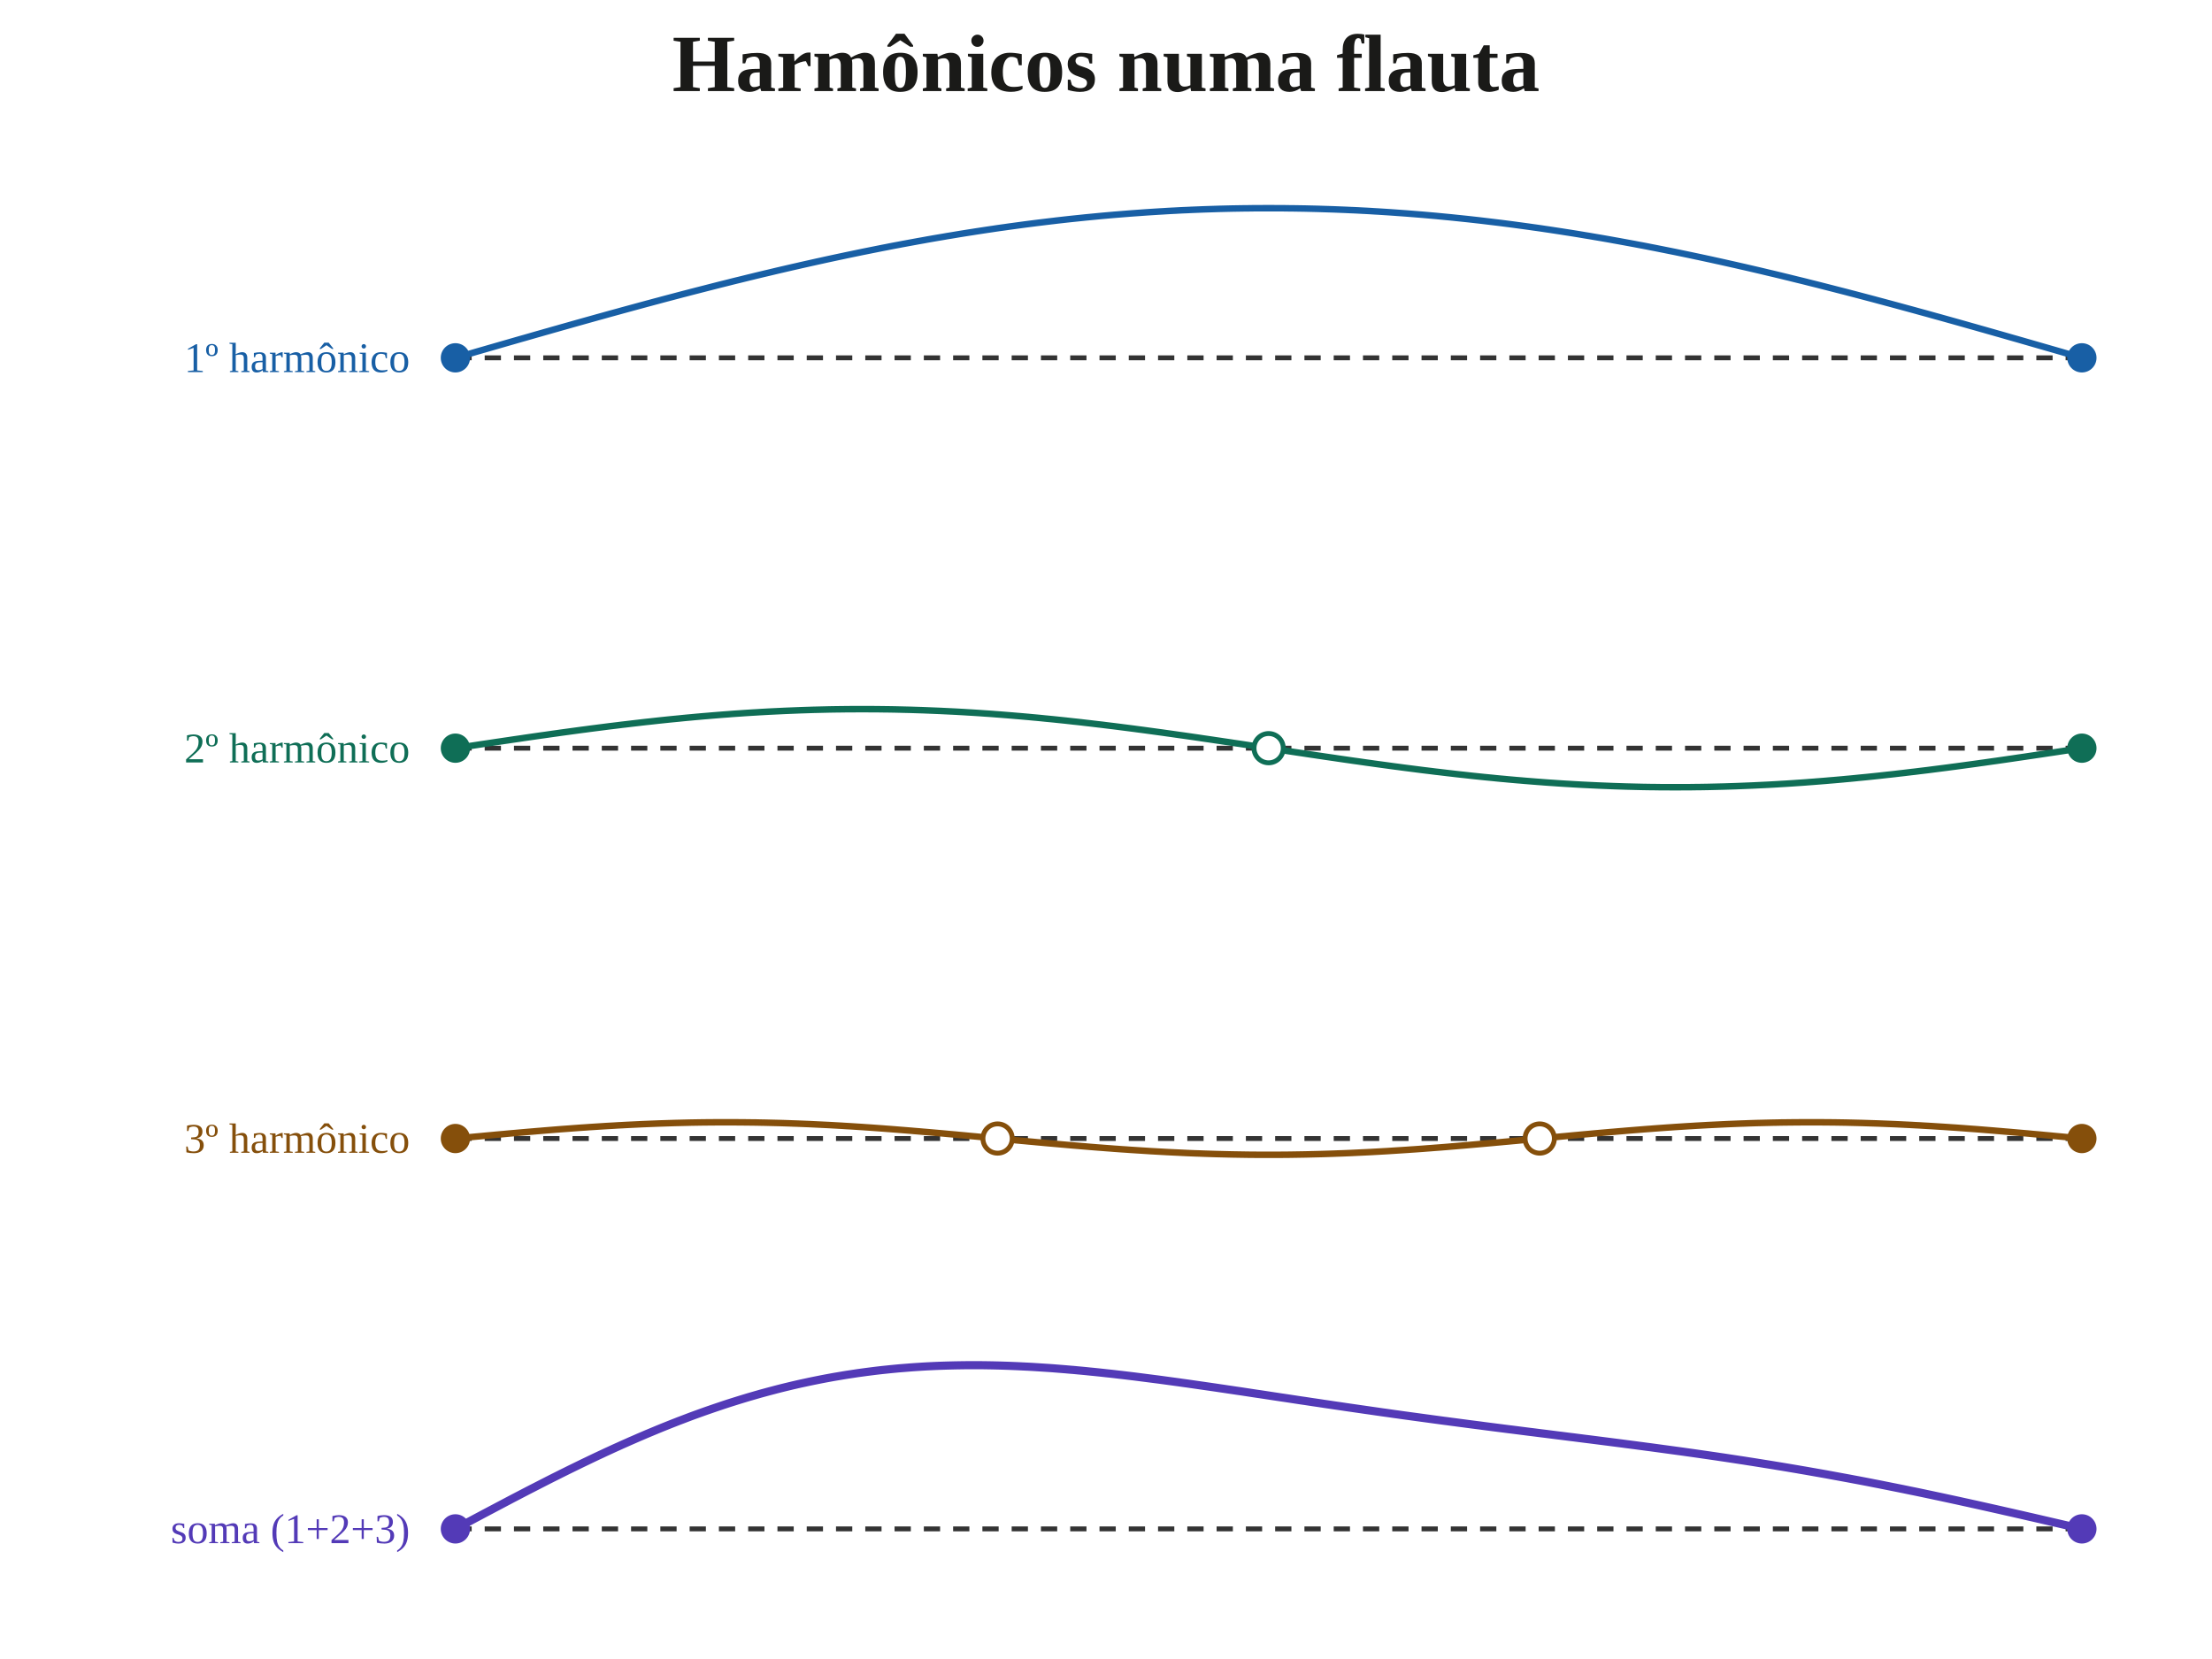
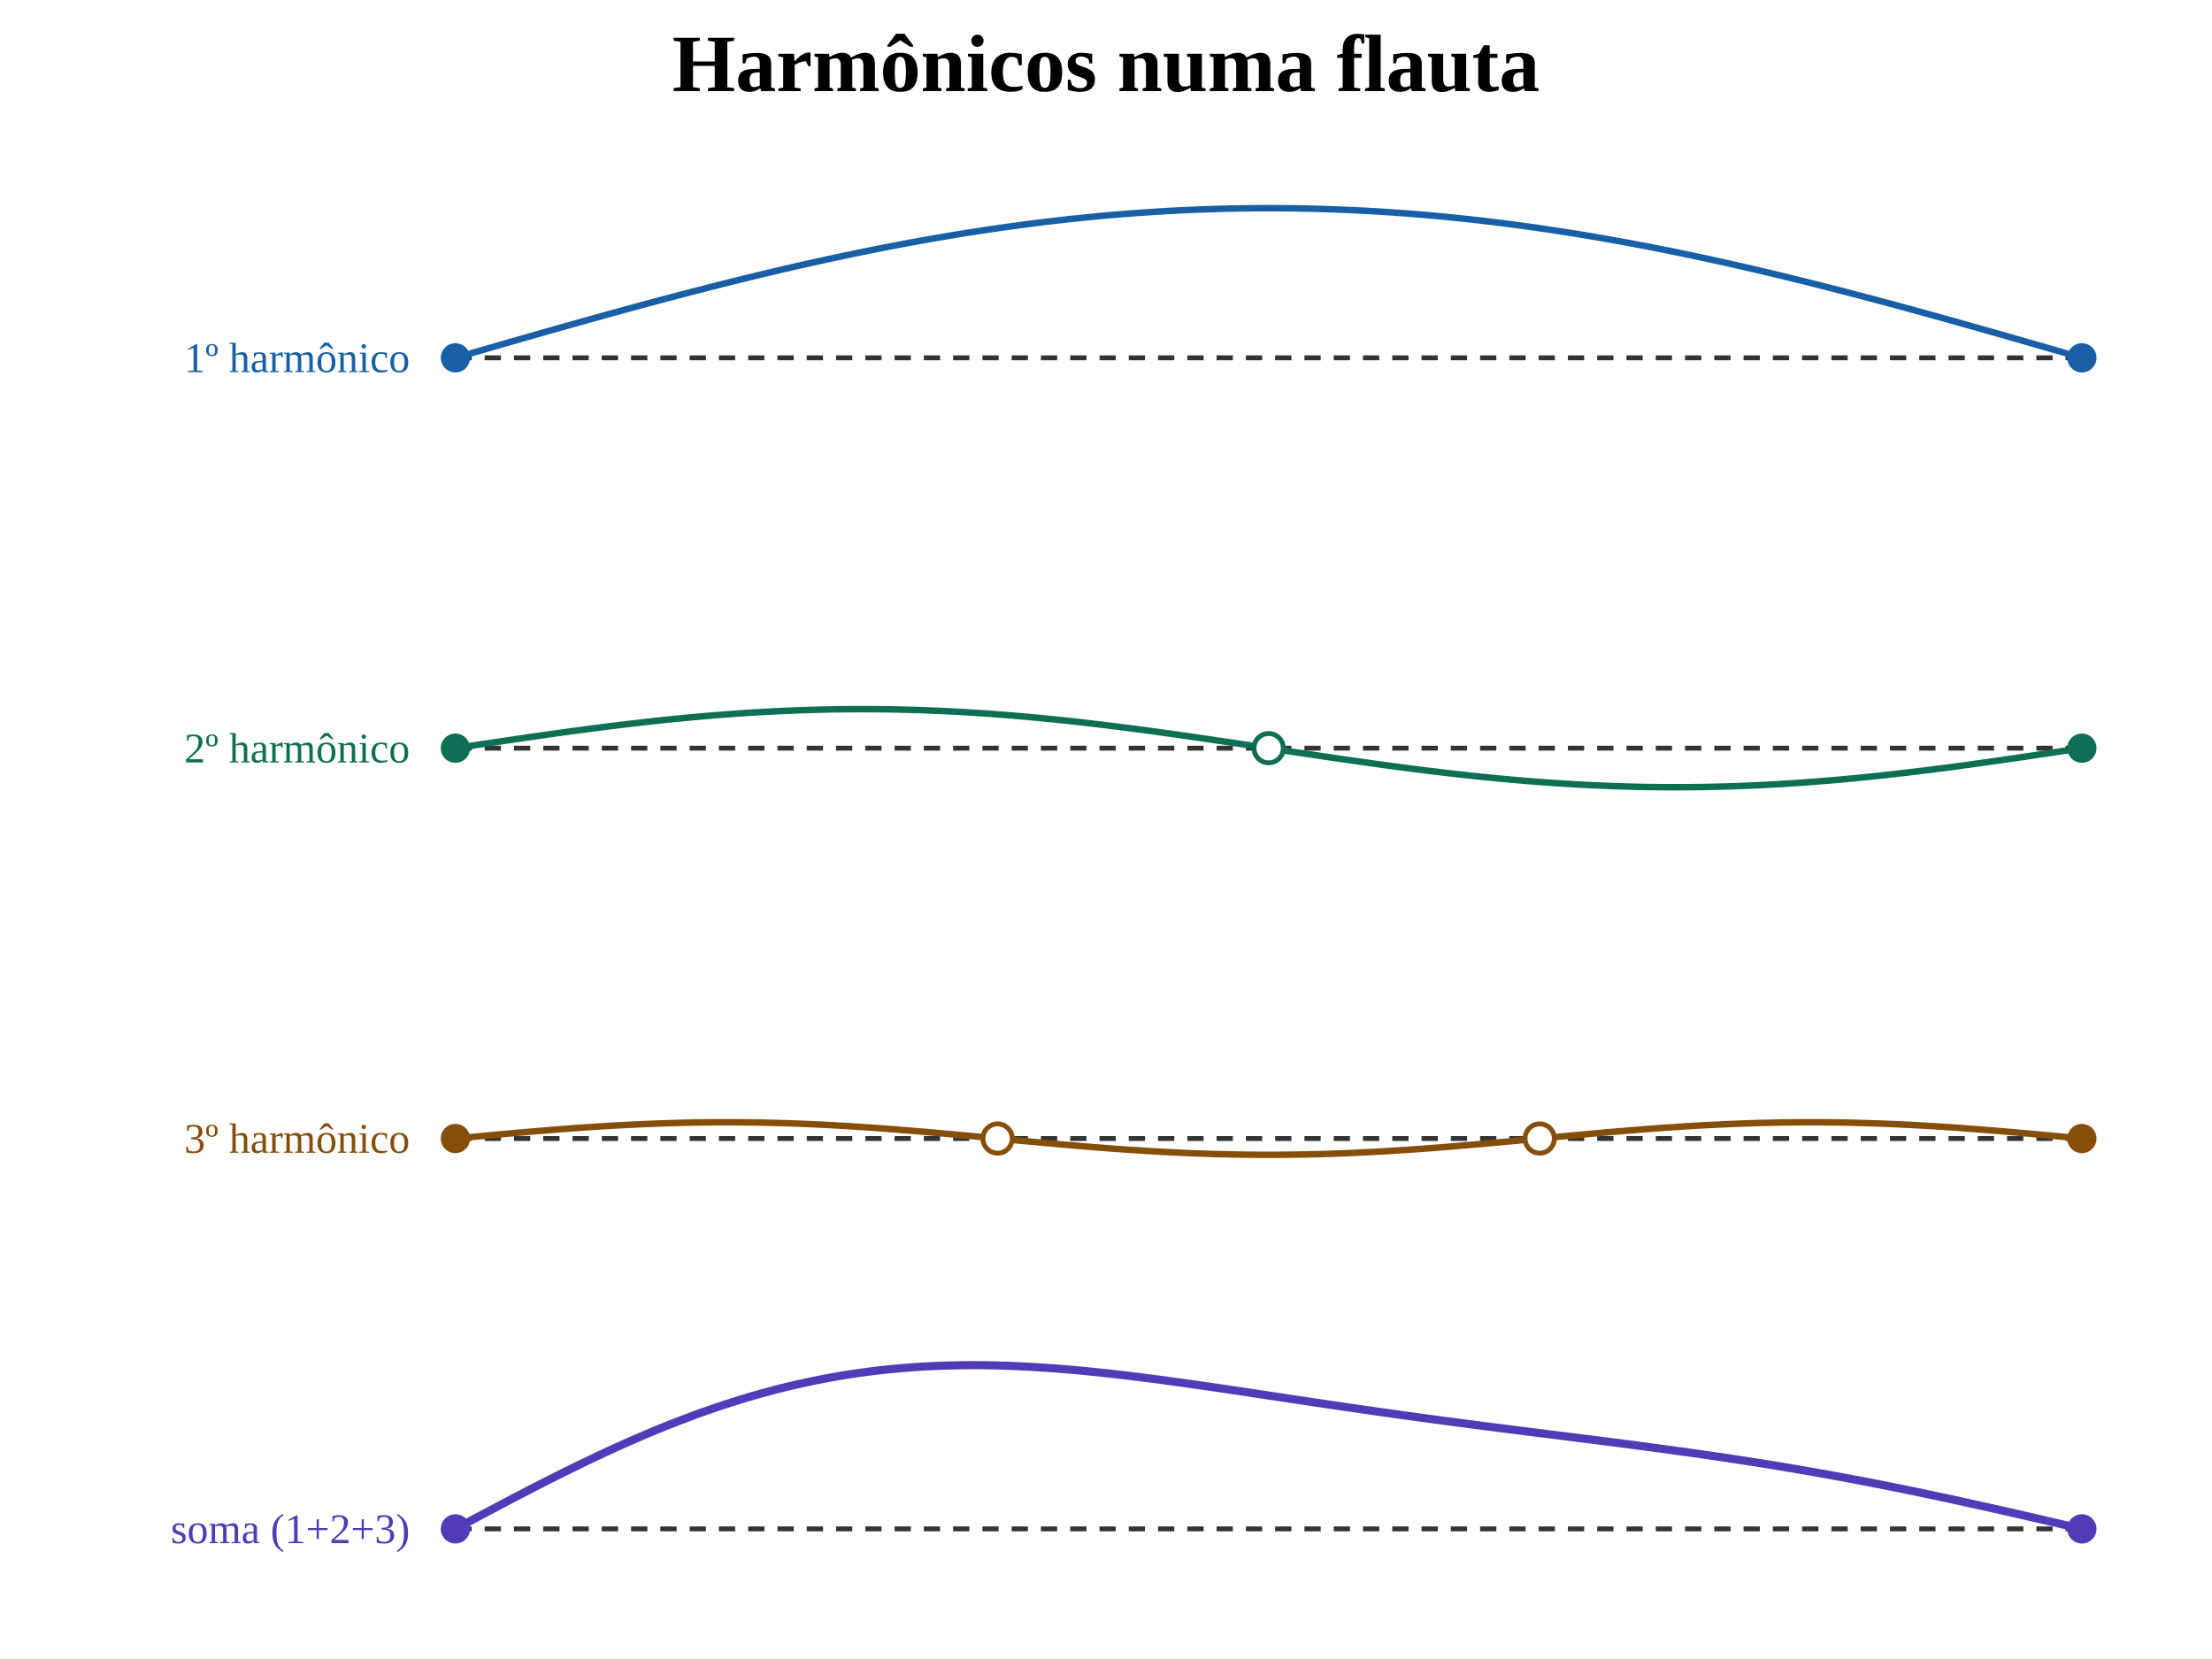
<svg xmlns="http://www.w3.org/2000/svg" viewBox="0 0 680 510" width="100%" role="img" aria-labelledby="svg-title-flauta svg-desc-flauta">
-   <text x="340" y="28" text-anchor="middle" font-size="25" font-family="var(--font-sans, sans-serif)" font-weight="600" fill="var(--color-text-primary, #1a1a18)">Harmônicos numa flauta</text>
+   <text x="340" y="28" text-anchor="middle" font-size="25" font-family="var(--font-sans, sans-serif)" font-weight="600" fill="currentColor">Harmônicos numa flauta</text>
  <line x1="140" y1="110" x2="640" y2="110" stroke="var(--color-border-tertiary, #333)" stroke-width="1.5" stroke-dasharray="5 4" />
  <path d="M140.00,110.00 L141.25,109.64 L142.50,109.28 L143.75,108.92 L145.00,108.56 L146.25,108.19 L147.50,107.83 L148.75,107.47 L150.00,107.11 L151.25,106.75 L152.50,106.39 L153.75,106.03 L155.00,105.67 L156.25,105.31 L157.50,104.95 L158.75,104.59 L160.00,104.23 L161.25,103.88 L162.50,103.52 L163.75,103.16 L165.00,102.80 L166.25,102.45 L167.50,102.09 L168.75,101.74 L170.00,101.38 L171.25,101.03 L172.50,100.67 L173.75,100.32 L175.00,99.97 L176.25,99.61 L177.50,99.26 L178.75,98.91 L180.00,98.56 L181.25,98.21 L182.50,97.86 L183.75,97.51 L185.00,97.17 L186.25,96.82 L187.50,96.47 L188.75,96.13 L190.00,95.79 L191.25,95.44 L192.50,95.10 L193.75,94.76 L195.00,94.42 L196.25,94.08 L197.50,93.74 L198.75,93.40 L200.00,93.07 L201.25,92.73 L202.50,92.40 L203.75,92.06 L205.00,91.73 L206.25,91.40 L207.50,91.07 L208.75,90.74 L210.00,90.41 L211.25,90.09 L212.50,89.76 L213.75,89.44 L215.00,89.12 L216.25,88.80 L217.50,88.48 L218.75,88.16 L220.00,87.84 L221.25,87.52 L222.50,87.21 L223.75,86.90 L225.00,86.58 L226.25,86.27 L227.50,85.97 L228.75,85.66 L230.00,85.35 L231.25,85.05 L232.50,84.74 L233.75,84.44 L235.00,84.14 L236.25,83.85 L237.50,83.55 L238.75,83.25 L240.00,82.96 L241.25,82.67 L242.50,82.38 L243.75,82.09 L245.00,81.81 L246.25,81.52 L247.50,81.24 L248.75,80.96 L250.00,80.68 L251.25,80.40 L252.50,80.13 L253.75,79.85 L255.00,79.58 L256.25,79.31 L257.50,79.04 L258.75,78.78 L260.00,78.51 L261.25,78.25 L262.50,77.99 L263.75,77.73 L265.00,77.47 L266.25,77.22 L267.50,76.97 L268.75,76.72 L270.00,76.47 L271.25,76.22 L272.50,75.98 L273.75,75.73 L275.00,75.49 L276.25,75.26 L277.50,75.02 L278.75,74.79 L280.00,74.56 L281.25,74.33 L282.50,74.10 L283.75,73.88 L285.00,73.65 L286.25,73.43 L287.50,73.21 L288.75,73.00 L290.00,72.79 L291.25,72.57 L292.50,72.37 L293.75,72.16 L295.00,71.95 L296.25,71.75 L297.50,71.55 L298.75,71.36 L300.00,71.16 L301.25,70.97 L302.50,70.78 L303.75,70.59 L305.00,70.41 L306.25,70.22 L307.50,70.04 L308.75,69.87 L310.00,69.69 L311.25,69.52 L312.50,69.35 L313.75,69.18 L315.00,69.01 L316.25,68.85 L317.50,68.69 L318.75,68.53 L320.00,68.38 L321.25,68.23 L322.50,68.08 L323.75,67.93 L325.00,67.78 L326.25,67.64 L327.50,67.50 L328.75,67.36 L330.00,67.23 L331.25,67.10 L332.50,66.97 L333.75,66.84 L335.00,66.72 L336.25,66.60 L337.50,66.48 L338.75,66.36 L340.00,66.25 L341.25,66.14 L342.50,66.03 L343.75,65.93 L345.00,65.83 L346.25,65.73 L347.50,65.63 L348.75,65.54 L350.00,65.45 L351.25,65.36 L352.50,65.27 L353.75,65.19 L355.00,65.11 L356.25,65.03 L357.50,64.96 L358.75,64.88 L360.00,64.81 L361.25,64.75 L362.50,64.68 L363.75,64.62 L365.00,64.57 L366.25,64.51 L367.50,64.46 L368.75,64.41 L370.00,64.36 L371.25,64.32 L372.50,64.28 L373.75,64.24 L375.00,64.20 L376.25,64.17 L377.50,64.14 L378.75,64.11 L380.00,64.09 L381.25,64.07 L382.50,64.05 L383.75,64.04 L385.00,64.02 L386.25,64.01 L387.50,64.01 L388.75,64.00 L390.00,64.00 L391.25,64.00 L392.50,64.01 L393.75,64.01 L395.00,64.02 L396.25,64.04 L397.50,64.05 L398.75,64.07 L400.00,64.09 L401.25,64.11 L402.50,64.14 L403.75,64.17 L405.00,64.20 L406.25,64.24 L407.50,64.28 L408.75,64.32 L410.00,64.36 L411.25,64.41 L412.50,64.46 L413.75,64.51 L415.00,64.57 L416.25,64.62 L417.50,64.68 L418.75,64.75 L420.00,64.81 L421.25,64.88 L422.50,64.96 L423.75,65.03 L425.00,65.11 L426.25,65.19 L427.50,65.27 L428.75,65.36 L430.00,65.45 L431.25,65.54 L432.50,65.63 L433.75,65.73 L435.00,65.83 L436.25,65.93 L437.50,66.03 L438.75,66.14 L440.00,66.25 L441.25,66.36 L442.50,66.48 L443.75,66.60 L445.00,66.72 L446.25,66.84 L447.50,66.97 L448.75,67.10 L450.00,67.23 L451.25,67.36 L452.50,67.50 L453.75,67.64 L455.00,67.78 L456.25,67.93 L457.50,68.08 L458.75,68.23 L460.00,68.38 L461.25,68.53 L462.50,68.69 L463.75,68.85 L465.00,69.01 L466.25,69.18 L467.50,69.35 L468.75,69.52 L470.00,69.69 L471.25,69.87 L472.50,70.04 L473.75,70.22 L475.00,70.41 L476.25,70.59 L477.50,70.78 L478.75,70.97 L480.00,71.16 L481.25,71.36 L482.50,71.55 L483.75,71.75 L485.00,71.95 L486.25,72.16 L487.50,72.37 L488.75,72.57 L490.00,72.79 L491.25,73.00 L492.50,73.21 L493.75,73.43 L495.00,73.65 L496.25,73.88 L497.50,74.10 L498.75,74.33 L500.00,74.56 L501.25,74.79 L502.50,75.02 L503.75,75.26 L505.00,75.49 L506.25,75.73 L507.50,75.98 L508.75,76.22 L510.00,76.47 L511.25,76.72 L512.50,76.97 L513.75,77.22 L515.00,77.47 L516.25,77.73 L517.50,77.99 L518.75,78.25 L520.00,78.51 L521.25,78.78 L522.50,79.04 L523.75,79.31 L525.00,79.58 L526.25,79.85 L527.50,80.13 L528.75,80.40 L530.00,80.68 L531.25,80.96 L532.50,81.24 L533.75,81.52 L535.00,81.81 L536.25,82.09 L537.50,82.38 L538.75,82.67 L540.00,82.96 L541.25,83.25 L542.50,83.55 L543.75,83.85 L545.00,84.14 L546.25,84.44 L547.50,84.74 L548.75,85.05 L550.00,85.35 L551.25,85.66 L552.50,85.97 L553.75,86.27 L555.00,86.58 L556.25,86.90 L557.50,87.21 L558.75,87.52 L560.00,87.84 L561.25,88.16 L562.50,88.48 L563.75,88.80 L565.00,89.12 L566.25,89.44 L567.50,89.76 L568.75,90.09 L570.00,90.41 L571.25,90.74 L572.50,91.07 L573.75,91.40 L575.00,91.73 L576.25,92.06 L577.50,92.40 L578.75,92.73 L580.00,93.07 L581.25,93.40 L582.50,93.74 L583.75,94.08 L585.00,94.42 L586.25,94.76 L587.50,95.10 L588.75,95.44 L590.00,95.79 L591.25,96.13 L592.50,96.47 L593.75,96.82 L595.00,97.17 L596.25,97.51 L597.50,97.86 L598.75,98.21 L600.00,98.56 L601.25,98.91 L602.50,99.26 L603.75,99.61 L605.00,99.97 L606.25,100.32 L607.50,100.67 L608.75,101.03 L610.00,101.38 L611.25,101.74 L612.50,102.09 L613.75,102.45 L615.00,102.80 L616.25,103.16 L617.50,103.52 L618.75,103.88 L620.00,104.23 L621.25,104.59 L622.50,104.95 L623.75,105.31 L625.00,105.67 L626.25,106.03 L627.50,106.39 L628.75,106.75 L630.00,107.11 L631.25,107.47 L632.50,107.83 L633.75,108.19 L635.00,108.56 L636.25,108.92 L637.50,109.28 L638.75,109.64 L640.00,110.00" fill="none" stroke="#185FA5" stroke-width="2" stroke-linecap="round" stroke-linejoin="round" />
  <circle cx="140" cy="110" r="4.5" fill="#185FA5" />
  <circle cx="640" cy="110" r="4.5" fill="#185FA5" />
  <text x="126" y="110" text-anchor="end" dominant-baseline="central" font-size="13" font-family="var(--font-sans, sans-serif)" font-weight="400" fill="#185FA5">1º harmônico</text>
  <line x1="140" y1="230" x2="640" y2="230" stroke="var(--color-border-tertiary, #333)" stroke-width="1.5" stroke-dasharray="5 4" />
  <path d="M140.00,230.00 L141.25,229.81 L142.50,229.62 L143.75,229.43 L145.00,229.25 L146.25,229.06 L147.50,228.87 L148.75,228.68 L150.00,228.50 L151.25,228.31 L152.50,228.12 L153.75,227.94 L155.00,227.75 L156.25,227.57 L157.50,227.38 L158.75,227.20 L160.00,227.02 L161.25,226.83 L162.50,226.65 L163.75,226.47 L165.00,226.29 L166.25,226.11 L167.50,225.94 L168.75,225.76 L170.00,225.58 L171.25,225.41 L172.50,225.23 L173.75,225.06 L175.00,224.89 L176.25,224.72 L177.50,224.55 L178.75,224.38 L180.00,224.22 L181.25,224.05 L182.50,223.89 L183.75,223.73 L185.00,223.57 L186.25,223.41 L187.50,223.25 L188.75,223.10 L190.00,222.95 L191.25,222.79 L192.50,222.65 L193.75,222.50 L195.00,222.35 L196.25,222.21 L197.50,222.06 L198.75,221.92 L200.00,221.79 L201.25,221.65 L202.50,221.51 L203.75,221.38 L205.00,221.25 L206.25,221.12 L207.50,221.00 L208.75,220.88 L210.00,220.75 L211.25,220.63 L212.50,220.52 L213.75,220.40 L215.00,220.29 L216.25,220.18 L217.50,220.08 L218.75,219.97 L220.00,219.87 L221.25,219.77 L222.50,219.67 L223.75,219.58 L225.00,219.48 L226.25,219.39 L227.50,219.31 L228.75,219.22 L230.00,219.14 L231.25,219.06 L232.50,218.99 L233.75,218.91 L235.00,218.84 L236.25,218.77 L237.50,218.71 L238.75,218.65 L240.00,218.59 L241.25,218.53 L242.50,218.48 L243.75,218.43 L245.00,218.38 L246.25,218.33 L247.50,218.29 L248.75,218.25 L250.00,218.21 L251.25,218.18 L252.50,218.15 L253.75,218.12 L255.00,218.09 L256.25,218.07 L257.50,218.05 L258.75,218.04 L260.00,218.02 L261.25,218.01 L262.50,218.01 L263.75,218.00 L265.00,218.00 L266.25,218.00 L267.50,218.01 L268.75,218.01 L270.00,218.02 L271.25,218.04 L272.50,218.05 L273.75,218.07 L275.00,218.09 L276.25,218.12 L277.50,218.15 L278.75,218.18 L280.00,218.21 L281.25,218.25 L282.50,218.29 L283.75,218.33 L285.00,218.38 L286.25,218.43 L287.50,218.48 L288.75,218.53 L290.00,218.59 L291.25,218.65 L292.50,218.71 L293.75,218.77 L295.00,218.84 L296.25,218.91 L297.50,218.99 L298.75,219.06 L300.00,219.14 L301.25,219.22 L302.50,219.31 L303.75,219.39 L305.00,219.48 L306.25,219.58 L307.50,219.67 L308.75,219.77 L310.00,219.87 L311.25,219.97 L312.50,220.08 L313.75,220.18 L315.00,220.29 L316.25,220.40 L317.50,220.52 L318.75,220.63 L320.00,220.75 L321.25,220.88 L322.50,221.00 L323.75,221.12 L325.00,221.25 L326.25,221.38 L327.50,221.51 L328.75,221.65 L330.00,221.79 L331.25,221.92 L332.50,222.06 L333.75,222.21 L335.00,222.35 L336.25,222.50 L337.50,222.65 L338.75,222.79 L340.00,222.95 L341.25,223.10 L342.50,223.25 L343.75,223.41 L345.00,223.57 L346.25,223.73 L347.50,223.89 L348.75,224.05 L350.00,224.22 L351.25,224.38 L352.50,224.55 L353.75,224.72 L355.00,224.89 L356.25,225.06 L357.50,225.23 L358.75,225.41 L360.00,225.58 L361.25,225.76 L362.50,225.94 L363.75,226.11 L365.00,226.29 L366.25,226.47 L367.50,226.65 L368.75,226.83 L370.00,227.02 L371.25,227.20 L372.50,227.38 L373.75,227.57 L375.00,227.75 L376.25,227.94 L377.50,228.12 L378.75,228.31 L380.00,228.50 L381.25,228.68 L382.50,228.87 L383.75,229.06 L385.00,229.25 L386.25,229.43 L387.50,229.62 L388.75,229.81 L390.00,230.00 L391.25,230.19 L392.50,230.38 L393.75,230.57 L395.00,230.75 L396.25,230.94 L397.50,231.13 L398.75,231.32 L400.00,231.50 L401.25,231.69 L402.50,231.88 L403.75,232.06 L405.00,232.25 L406.25,232.43 L407.50,232.62 L408.75,232.80 L410.00,232.98 L411.25,233.17 L412.50,233.35 L413.75,233.53 L415.00,233.71 L416.25,233.89 L417.50,234.06 L418.75,234.24 L420.00,234.42 L421.25,234.59 L422.50,234.77 L423.75,234.94 L425.00,235.11 L426.25,235.28 L427.50,235.45 L428.75,235.62 L430.00,235.78 L431.25,235.95 L432.50,236.11 L433.75,236.27 L435.00,236.43 L436.25,236.59 L437.50,236.75 L438.75,236.90 L440.00,237.05 L441.25,237.21 L442.50,237.35 L443.75,237.50 L445.00,237.65 L446.25,237.79 L447.50,237.94 L448.75,238.08 L450.00,238.21 L451.25,238.35 L452.50,238.49 L453.75,238.62 L455.00,238.75 L456.25,238.88 L457.50,239.00 L458.75,239.12 L460.00,239.25 L461.25,239.37 L462.50,239.48 L463.75,239.60 L465.00,239.71 L466.25,239.82 L467.50,239.92 L468.75,240.03 L470.00,240.13 L471.25,240.23 L472.50,240.33 L473.75,240.42 L475.00,240.52 L476.25,240.61 L477.50,240.69 L478.75,240.78 L480.00,240.86 L481.25,240.94 L482.50,241.01 L483.75,241.09 L485.00,241.16 L486.25,241.23 L487.50,241.29 L488.75,241.35 L490.00,241.41 L491.25,241.47 L492.50,241.52 L493.75,241.57 L495.00,241.62 L496.25,241.67 L497.50,241.71 L498.75,241.75 L500.00,241.79 L501.25,241.82 L502.50,241.85 L503.75,241.88 L505.00,241.91 L506.25,241.93 L507.50,241.95 L508.75,241.96 L510.00,241.98 L511.25,241.99 L512.50,241.99 L513.75,242.00 L515.00,242.00 L516.25,242.00 L517.50,241.99 L518.75,241.99 L520.00,241.98 L521.25,241.96 L522.50,241.95 L523.75,241.93 L525.00,241.91 L526.25,241.88 L527.50,241.85 L528.75,241.82 L530.00,241.79 L531.25,241.75 L532.50,241.71 L533.75,241.67 L535.00,241.62 L536.25,241.57 L537.50,241.52 L538.75,241.47 L540.00,241.41 L541.25,241.35 L542.50,241.29 L543.75,241.23 L545.00,241.16 L546.25,241.09 L547.50,241.01 L548.75,240.94 L550.00,240.86 L551.25,240.78 L552.50,240.69 L553.75,240.61 L555.00,240.52 L556.25,240.42 L557.50,240.33 L558.75,240.23 L560.00,240.13 L561.25,240.03 L562.50,239.92 L563.75,239.82 L565.00,239.71 L566.25,239.60 L567.50,239.48 L568.75,239.37 L570.00,239.25 L571.25,239.12 L572.50,239.00 L573.75,238.88 L575.00,238.75 L576.25,238.62 L577.50,238.49 L578.75,238.35 L580.00,238.21 L581.25,238.08 L582.50,237.94 L583.75,237.79 L585.00,237.65 L586.25,237.50 L587.50,237.35 L588.75,237.21 L590.00,237.05 L591.25,236.90 L592.50,236.75 L593.75,236.59 L595.00,236.43 L596.25,236.27 L597.50,236.11 L598.75,235.95 L600.00,235.78 L601.25,235.62 L602.50,235.45 L603.75,235.28 L605.00,235.11 L606.25,234.94 L607.50,234.77 L608.75,234.59 L610.00,234.42 L611.25,234.24 L612.50,234.06 L613.75,233.89 L615.00,233.71 L616.25,233.53 L617.50,233.35 L618.75,233.17 L620.00,232.98 L621.25,232.80 L622.50,232.62 L623.75,232.43 L625.00,232.25 L626.25,232.06 L627.50,231.88 L628.75,231.69 L630.00,231.50 L631.25,231.32 L632.50,231.13 L633.75,230.94 L635.00,230.75 L636.25,230.57 L637.50,230.38 L638.75,230.19 L640.00,230.00" fill="none" stroke="#0F6E56" stroke-width="2" stroke-linecap="round" stroke-linejoin="round" />
  <circle cx="140" cy="230" r="4.5" fill="#0F6E56" />
  <circle cx="640" cy="230" r="4.5" fill="#0F6E56" />
  <circle cx="390.00" cy="230" r="4.5" fill="var(--color-background-primary, #fff)" stroke="#0F6E56" stroke-width="1.5" />
  <text x="126" y="230" text-anchor="end" dominant-baseline="central" font-size="13" font-family="var(--font-sans, sans-serif)" font-weight="400" fill="#0F6E56">2º harmônico</text>
  <line x1="140" y1="350" x2="640" y2="350" stroke="var(--color-border-tertiary, #333)" stroke-width="1.5" stroke-dasharray="5 4" />
  <path d="M140.00,350.00 L141.25,349.88 L142.50,349.76 L143.75,349.65 L145.00,349.53 L146.25,349.41 L147.50,349.30 L148.75,349.18 L150.00,349.06 L151.25,348.95 L152.50,348.83 L153.75,348.72 L155.00,348.61 L156.25,348.49 L157.50,348.38 L158.75,348.27 L160.00,348.16 L161.25,348.05 L162.50,347.94 L163.75,347.84 L165.00,347.73 L166.25,347.63 L167.50,347.52 L168.75,347.42 L170.00,347.32 L171.25,347.22 L172.50,347.12 L173.75,347.03 L175.00,346.94 L176.25,346.84 L177.50,346.75 L178.75,346.66 L180.00,346.58 L181.25,346.49 L182.50,346.41 L183.75,346.33 L185.00,346.25 L186.25,346.17 L187.50,346.10 L188.75,346.03 L190.00,345.95 L191.25,345.89 L192.50,345.82 L193.75,345.76 L195.00,345.70 L196.25,345.64 L197.50,345.58 L198.75,345.53 L200.00,345.48 L201.25,345.43 L202.50,345.38 L203.75,345.34 L205.00,345.30 L206.25,345.26 L207.50,345.22 L208.75,345.19 L210.00,345.16 L211.25,345.13 L212.50,345.10 L213.75,345.08 L215.00,345.06 L216.25,345.04 L217.50,345.03 L218.75,345.02 L220.00,345.01 L221.25,345.00 L222.50,345.00 L223.75,345.00 L225.00,345.00 L226.25,345.01 L227.50,345.02 L228.75,345.03 L230.00,345.04 L231.25,345.06 L232.50,345.07 L233.75,345.10 L235.00,345.12 L236.25,345.15 L237.50,345.18 L238.75,345.21 L240.00,345.24 L241.25,345.28 L242.50,345.32 L243.75,345.37 L245.00,345.41 L246.25,345.46 L247.50,345.51 L248.75,345.56 L250.00,345.62 L251.25,345.68 L252.50,345.74 L253.75,345.80 L255.00,345.86 L256.25,345.93 L257.50,346.00 L258.75,346.07 L260.00,346.15 L261.25,346.22 L262.50,346.30 L263.75,346.38 L265.00,346.46 L266.25,346.55 L267.50,346.63 L268.75,346.72 L270.00,346.81 L271.25,346.90 L272.50,347.00 L273.75,347.09 L275.00,347.19 L276.25,347.29 L277.50,347.39 L278.75,347.49 L280.00,347.59 L281.25,347.70 L282.50,347.80 L283.75,347.91 L285.00,348.01 L286.25,348.12 L287.50,348.23 L288.75,348.34 L290.00,348.45 L291.25,348.57 L292.50,348.68 L293.75,348.79 L295.00,348.91 L296.25,349.02 L297.50,349.14 L298.75,349.26 L300.00,349.37 L301.25,349.49 L302.50,349.61 L303.75,349.73 L305.00,349.84 L306.25,349.96 L307.50,350.08 L308.75,350.20 L310.00,350.31 L311.25,350.43 L312.50,350.55 L313.75,350.67 L315.00,350.78 L316.25,350.90 L317.50,351.01 L318.75,351.13 L320.00,351.24 L321.25,351.36 L322.50,351.47 L323.75,351.58 L325.00,351.69 L326.25,351.80 L327.50,351.91 L328.75,352.02 L330.00,352.13 L331.25,352.23 L332.50,352.34 L333.75,352.44 L335.00,352.55 L336.25,352.65 L337.50,352.75 L338.75,352.84 L340.00,352.94 L341.25,353.03 L342.50,353.13 L343.75,353.22 L345.00,353.31 L346.25,353.39 L347.50,353.48 L348.75,353.56 L350.00,353.64 L351.25,353.72 L352.50,353.80 L353.75,353.88 L355.00,353.95 L356.25,354.02 L357.50,354.09 L358.75,354.16 L360.00,354.22 L361.25,354.28 L362.50,354.34 L363.75,354.40 L365.00,354.46 L366.25,354.51 L367.50,354.56 L368.75,354.60 L370.00,354.65 L371.25,354.69 L372.50,354.73 L373.75,354.77 L375.00,354.80 L376.25,354.83 L377.50,354.86 L378.75,354.89 L380.00,354.91 L381.25,354.93 L382.50,354.95 L383.75,354.97 L385.00,354.98 L386.25,354.99 L387.50,354.99 L388.75,355.00 L390.00,355.00 L391.25,355.00 L392.50,354.99 L393.75,354.99 L395.00,354.98 L396.25,354.97 L397.50,354.95 L398.75,354.93 L400.00,354.91 L401.25,354.89 L402.50,354.86 L403.75,354.83 L405.00,354.80 L406.25,354.77 L407.50,354.73 L408.75,354.69 L410.00,354.65 L411.25,354.60 L412.50,354.56 L413.75,354.51 L415.00,354.46 L416.25,354.40 L417.50,354.34 L418.75,354.28 L420.00,354.22 L421.25,354.16 L422.50,354.09 L423.75,354.02 L425.00,353.95 L426.25,353.88 L427.50,353.80 L428.75,353.72 L430.00,353.64 L431.25,353.56 L432.50,353.48 L433.75,353.39 L435.00,353.31 L436.25,353.22 L437.50,353.13 L438.75,353.03 L440.00,352.94 L441.25,352.84 L442.50,352.75 L443.75,352.65 L445.00,352.55 L446.25,352.44 L447.50,352.34 L448.75,352.23 L450.00,352.13 L451.25,352.02 L452.50,351.91 L453.75,351.80 L455.00,351.69 L456.25,351.58 L457.50,351.47 L458.75,351.36 L460.00,351.24 L461.25,351.13 L462.50,351.01 L463.75,350.90 L465.00,350.78 L466.25,350.67 L467.50,350.55 L468.75,350.43 L470.00,350.31 L471.25,350.20 L472.50,350.08 L473.75,349.96 L475.00,349.84 L476.25,349.73 L477.50,349.61 L478.75,349.49 L480.00,349.37 L481.25,349.26 L482.50,349.14 L483.75,349.02 L485.00,348.91 L486.25,348.79 L487.50,348.68 L488.75,348.57 L490.00,348.45 L491.25,348.34 L492.50,348.23 L493.75,348.12 L495.00,348.01 L496.25,347.91 L497.50,347.80 L498.75,347.70 L500.00,347.59 L501.25,347.49 L502.50,347.39 L503.75,347.29 L505.00,347.19 L506.25,347.09 L507.50,347.00 L508.75,346.90 L510.00,346.81 L511.25,346.72 L512.50,346.63 L513.75,346.55 L515.00,346.46 L516.25,346.38 L517.50,346.30 L518.75,346.22 L520.00,346.15 L521.25,346.07 L522.50,346.00 L523.75,345.93 L525.00,345.86 L526.25,345.80 L527.50,345.74 L528.75,345.68 L530.00,345.62 L531.25,345.56 L532.50,345.51 L533.75,345.46 L535.00,345.41 L536.25,345.37 L537.50,345.32 L538.75,345.28 L540.00,345.24 L541.25,345.21 L542.50,345.18 L543.75,345.15 L545.00,345.12 L546.25,345.10 L547.50,345.07 L548.75,345.06 L550.00,345.04 L551.25,345.03 L552.50,345.02 L553.75,345.01 L555.00,345.00 L556.25,345.00 L557.50,345.00 L558.75,345.00 L560.00,345.01 L561.25,345.02 L562.50,345.03 L563.75,345.04 L565.00,345.06 L566.25,345.08 L567.50,345.10 L568.75,345.13 L570.00,345.16 L571.25,345.19 L572.50,345.22 L573.75,345.26 L575.00,345.30 L576.25,345.34 L577.50,345.38 L578.75,345.43 L580.00,345.48 L581.25,345.53 L582.50,345.58 L583.75,345.64 L585.00,345.70 L586.25,345.76 L587.50,345.82 L588.75,345.89 L590.00,345.95 L591.25,346.03 L592.50,346.10 L593.75,346.17 L595.00,346.25 L596.25,346.33 L597.50,346.41 L598.75,346.49 L600.00,346.58 L601.25,346.66 L602.50,346.75 L603.75,346.84 L605.00,346.94 L606.25,347.03 L607.50,347.12 L608.75,347.22 L610.00,347.32 L611.25,347.42 L612.50,347.52 L613.75,347.63 L615.00,347.73 L616.25,347.84 L617.50,347.94 L618.75,348.05 L620.00,348.16 L621.25,348.27 L622.50,348.38 L623.75,348.49 L625.00,348.61 L626.25,348.72 L627.50,348.83 L628.75,348.95 L630.00,349.06 L631.25,349.18 L632.50,349.30 L633.75,349.41 L635.00,349.53 L636.25,349.65 L637.50,349.76 L638.75,349.88 L640.00,350.00" fill="none" stroke="#854F0B" stroke-width="2" stroke-linecap="round" stroke-linejoin="round" />
  <circle cx="140" cy="350" r="4.5" fill="#854F0B" />
  <circle cx="640" cy="350" r="4.5" fill="#854F0B" />
  <circle cx="306.67" cy="350" r="4.5" fill="var(--color-background-primary, #fff)" stroke="#854F0B" stroke-width="1.5" />
  <circle cx="473.33" cy="350" r="4.5" fill="var(--color-background-primary, #fff)" stroke="#854F0B" stroke-width="1.5" />
  <text x="126" y="350" text-anchor="end" dominant-baseline="central" font-size="13" font-family="var(--font-sans, sans-serif)" font-weight="400" fill="#854F0B">3º harmônico</text>
  <line x1="140" y1="470" x2="640" y2="470" stroke="var(--color-border-tertiary, #333)" stroke-width="1.5" stroke-dasharray="5 4" />
  <path d="M140.00,470.00 L141.25,469.33 L142.50,468.67 L143.75,468.00 L145.00,467.33 L146.25,466.66 L147.50,466.00 L148.75,465.33 L150.00,464.67 L151.25,464.01 L152.50,463.35 L153.75,462.69 L155.00,462.03 L156.25,461.37 L157.50,460.71 L158.75,460.06 L160.00,459.41 L161.25,458.76 L162.50,458.11 L163.75,457.47 L165.00,456.83 L166.25,456.19 L167.50,455.55 L168.75,454.91 L170.00,454.28 L171.25,453.66 L172.50,453.03 L173.75,452.41 L175.00,451.79 L176.25,451.18 L177.50,450.57 L178.75,449.96 L180.00,449.36 L181.25,448.76 L182.50,448.16 L183.75,447.57 L185.00,446.99 L186.25,446.40 L187.50,445.83 L188.75,445.25 L190.00,444.69 L191.25,444.12 L192.50,443.57 L193.75,443.01 L195.00,442.47 L196.25,441.92 L197.50,441.39 L198.75,440.85 L200.00,440.33 L201.25,439.81 L202.50,439.29 L203.75,438.78 L205.00,438.28 L206.25,437.78 L207.50,437.29 L208.75,436.80 L210.00,436.33 L211.25,435.85 L212.50,435.38 L213.75,434.92 L215.00,434.47 L216.25,434.02 L217.50,433.58 L218.75,433.15 L220.00,432.72 L221.25,432.30 L222.50,431.88 L223.75,431.47 L225.00,431.07 L226.25,430.68 L227.50,430.29 L228.75,429.91 L230.00,429.53 L231.25,429.17 L232.50,428.81 L233.75,428.45 L235.00,428.11 L236.25,427.77 L237.50,427.44 L238.75,427.11 L240.00,426.79 L241.25,426.48 L242.50,426.18 L243.75,425.88 L245.00,425.59 L246.25,425.31 L247.50,425.04 L248.75,424.77 L250.00,424.51 L251.25,424.26 L252.50,424.01 L253.75,423.77 L255.00,423.54 L256.25,423.31 L257.50,423.10 L258.75,422.89 L260.00,422.68 L261.25,422.49 L262.50,422.30 L263.75,422.11 L265.00,421.94 L266.25,421.77 L267.50,421.61 L268.75,421.45 L270.00,421.30 L271.25,421.16 L272.50,421.03 L273.75,420.90 L275.00,420.78 L276.25,420.66 L277.50,420.56 L278.75,420.46 L280.00,420.36 L281.25,420.27 L282.50,420.19 L283.75,420.11 L285.00,420.04 L286.25,419.98 L287.50,419.92 L288.75,419.87 L290.00,419.83 L291.25,419.79 L292.50,419.76 L293.75,419.73 L295.00,419.71 L296.25,419.69 L297.50,419.68 L298.75,419.68 L300.00,419.68 L301.25,419.68 L302.50,419.69 L303.75,419.71 L305.00,419.73 L306.25,419.76 L307.50,419.79 L308.75,419.83 L310.00,419.87 L311.25,419.92 L312.50,419.97 L313.75,420.03 L315.00,420.09 L316.25,420.15 L317.50,420.22 L318.75,420.30 L320.00,420.38 L321.25,420.46 L322.50,420.54 L323.75,420.63 L325.00,420.73 L326.25,420.83 L327.50,420.93 L328.75,421.04 L330.00,421.14 L331.25,421.26 L332.50,421.37 L333.75,421.49 L335.00,421.62 L336.25,421.74 L337.50,421.87 L338.75,422.00 L340.00,422.14 L341.25,422.27 L342.50,422.41 L343.75,422.56 L345.00,422.70 L346.25,422.85 L347.50,423.00 L348.75,423.15 L350.00,423.31 L351.25,423.47 L352.50,423.63 L353.75,423.79 L355.00,423.95 L356.25,424.11 L357.50,424.28 L358.75,424.45 L360.00,424.62 L361.25,424.79 L362.50,424.96 L363.75,425.14 L365.00,425.31 L366.25,425.49 L367.50,425.67 L368.75,425.85 L370.00,426.03 L371.25,426.21 L372.50,426.39 L373.75,426.57 L375.00,426.76 L376.25,426.94 L377.50,427.13 L378.75,427.31 L380.00,427.50 L381.25,427.68 L382.50,427.87 L383.75,428.06 L385.00,428.25 L386.25,428.44 L387.50,428.62 L388.75,428.81 L390.00,429.00 L391.25,429.19 L392.50,429.38 L393.75,429.57 L395.00,429.75 L396.25,429.94 L397.50,430.13 L398.75,430.32 L400.00,430.51 L401.25,430.69 L402.50,430.88 L403.75,431.07 L405.00,431.25 L406.25,431.44 L407.50,431.63 L408.75,431.81 L410.00,432.00 L411.25,432.18 L412.50,432.36 L413.75,432.55 L415.00,432.73 L416.25,432.91 L417.50,433.09 L418.75,433.27 L420.00,433.45 L421.25,433.63 L422.50,433.81 L423.75,433.99 L425.00,434.17 L426.25,434.34 L427.50,434.52 L428.75,434.70 L430.00,434.87 L431.25,435.05 L432.50,435.22 L433.75,435.39 L435.00,435.56 L436.25,435.73 L437.50,435.90 L438.75,436.07 L440.00,436.24 L441.25,436.41 L442.50,436.58 L443.75,436.75 L445.00,436.91 L446.25,437.08 L447.50,437.24 L448.75,437.41 L450.00,437.57 L451.25,437.74 L452.50,437.90 L453.75,438.06 L455.00,438.22 L456.25,438.39 L457.50,438.55 L458.75,438.71 L460.00,438.87 L461.25,439.03 L462.50,439.19 L463.75,439.35 L465.00,439.50 L466.25,439.66 L467.50,439.82 L468.75,439.98 L470.00,440.14 L471.25,440.29 L472.50,440.45 L473.75,440.61 L475.00,440.76 L476.25,440.92 L477.50,441.08 L478.75,441.24 L480.00,441.39 L481.25,441.55 L482.50,441.71 L483.75,441.86 L485.00,442.02 L486.25,442.18 L487.50,442.34 L488.75,442.49 L490.00,442.65 L491.25,442.81 L492.50,442.97 L493.75,443.13 L495.00,443.29 L496.25,443.45 L497.50,443.61 L498.75,443.77 L500.00,443.94 L501.25,444.10 L502.50,444.26 L503.75,444.43 L505.00,444.59 L506.25,444.76 L507.50,444.92 L508.75,445.09 L510.00,445.26 L511.25,445.43 L512.50,445.60 L513.75,445.77 L515.00,445.94 L516.25,446.11 L517.50,446.28 L518.75,446.46 L520.00,446.63 L521.25,446.81 L522.50,446.99 L523.75,447.17 L525.00,447.35 L526.25,447.53 L527.50,447.71 L528.75,447.90 L530.00,448.08 L531.25,448.27 L532.50,448.46 L533.75,448.65 L535.00,448.84 L536.25,449.03 L537.50,449.23 L538.75,449.42 L540.00,449.62 L541.25,449.82 L542.50,450.02 L543.75,450.22 L545.00,450.42 L546.25,450.63 L547.50,450.83 L548.75,451.04 L550.00,451.25 L551.25,451.46 L552.50,451.67 L553.75,451.89 L555.00,452.10 L556.25,452.32 L557.50,452.54 L558.75,452.76 L560.00,452.98 L561.25,453.20 L562.50,453.43 L563.75,453.66 L565.00,453.89 L566.25,454.12 L567.50,454.35 L568.75,454.58 L570.00,454.82 L571.25,455.05 L572.50,455.29 L573.75,455.53 L575.00,455.77 L576.25,456.02 L577.50,456.26 L578.75,456.51 L580.00,456.76 L581.25,457.01 L582.50,457.26 L583.75,457.51 L585.00,457.76 L586.25,458.02 L587.50,458.28 L588.75,458.53 L590.00,458.79 L591.25,459.05 L592.50,459.32 L593.75,459.58 L595.00,459.85 L596.25,460.11 L597.50,460.38 L598.75,460.65 L600.00,460.92 L601.25,461.19 L602.50,461.46 L603.75,461.74 L605.00,462.01 L606.25,462.29 L607.50,462.56 L608.75,462.84 L610.00,463.12 L611.25,463.40 L612.50,463.68 L613.75,463.96 L615.00,464.24 L616.25,464.53 L617.50,464.81 L618.75,465.09 L620.00,465.38 L621.25,465.66 L622.50,465.95 L623.75,466.24 L625.00,466.52 L626.25,466.81 L627.50,467.10 L628.75,467.39 L630.00,467.68 L631.25,467.97 L632.50,468.26 L633.75,468.55 L635.00,468.84 L636.25,469.13 L637.50,469.42 L638.75,469.71 L640.00,470.00" fill="none" stroke="#533AB7" stroke-width="2.5" stroke-linecap="round" stroke-linejoin="round" />
  <circle cx="140" cy="470" r="4.5" fill="#533AB7" />
  <circle cx="640" cy="470" r="4.5" fill="#533AB7" />
  <text x="126" y="470" text-anchor="end" dominant-baseline="central" font-size="13" font-family="var(--font-sans, sans-serif)" font-weight="500" fill="#533AB7">soma (1+2+3)</text>
</svg>
